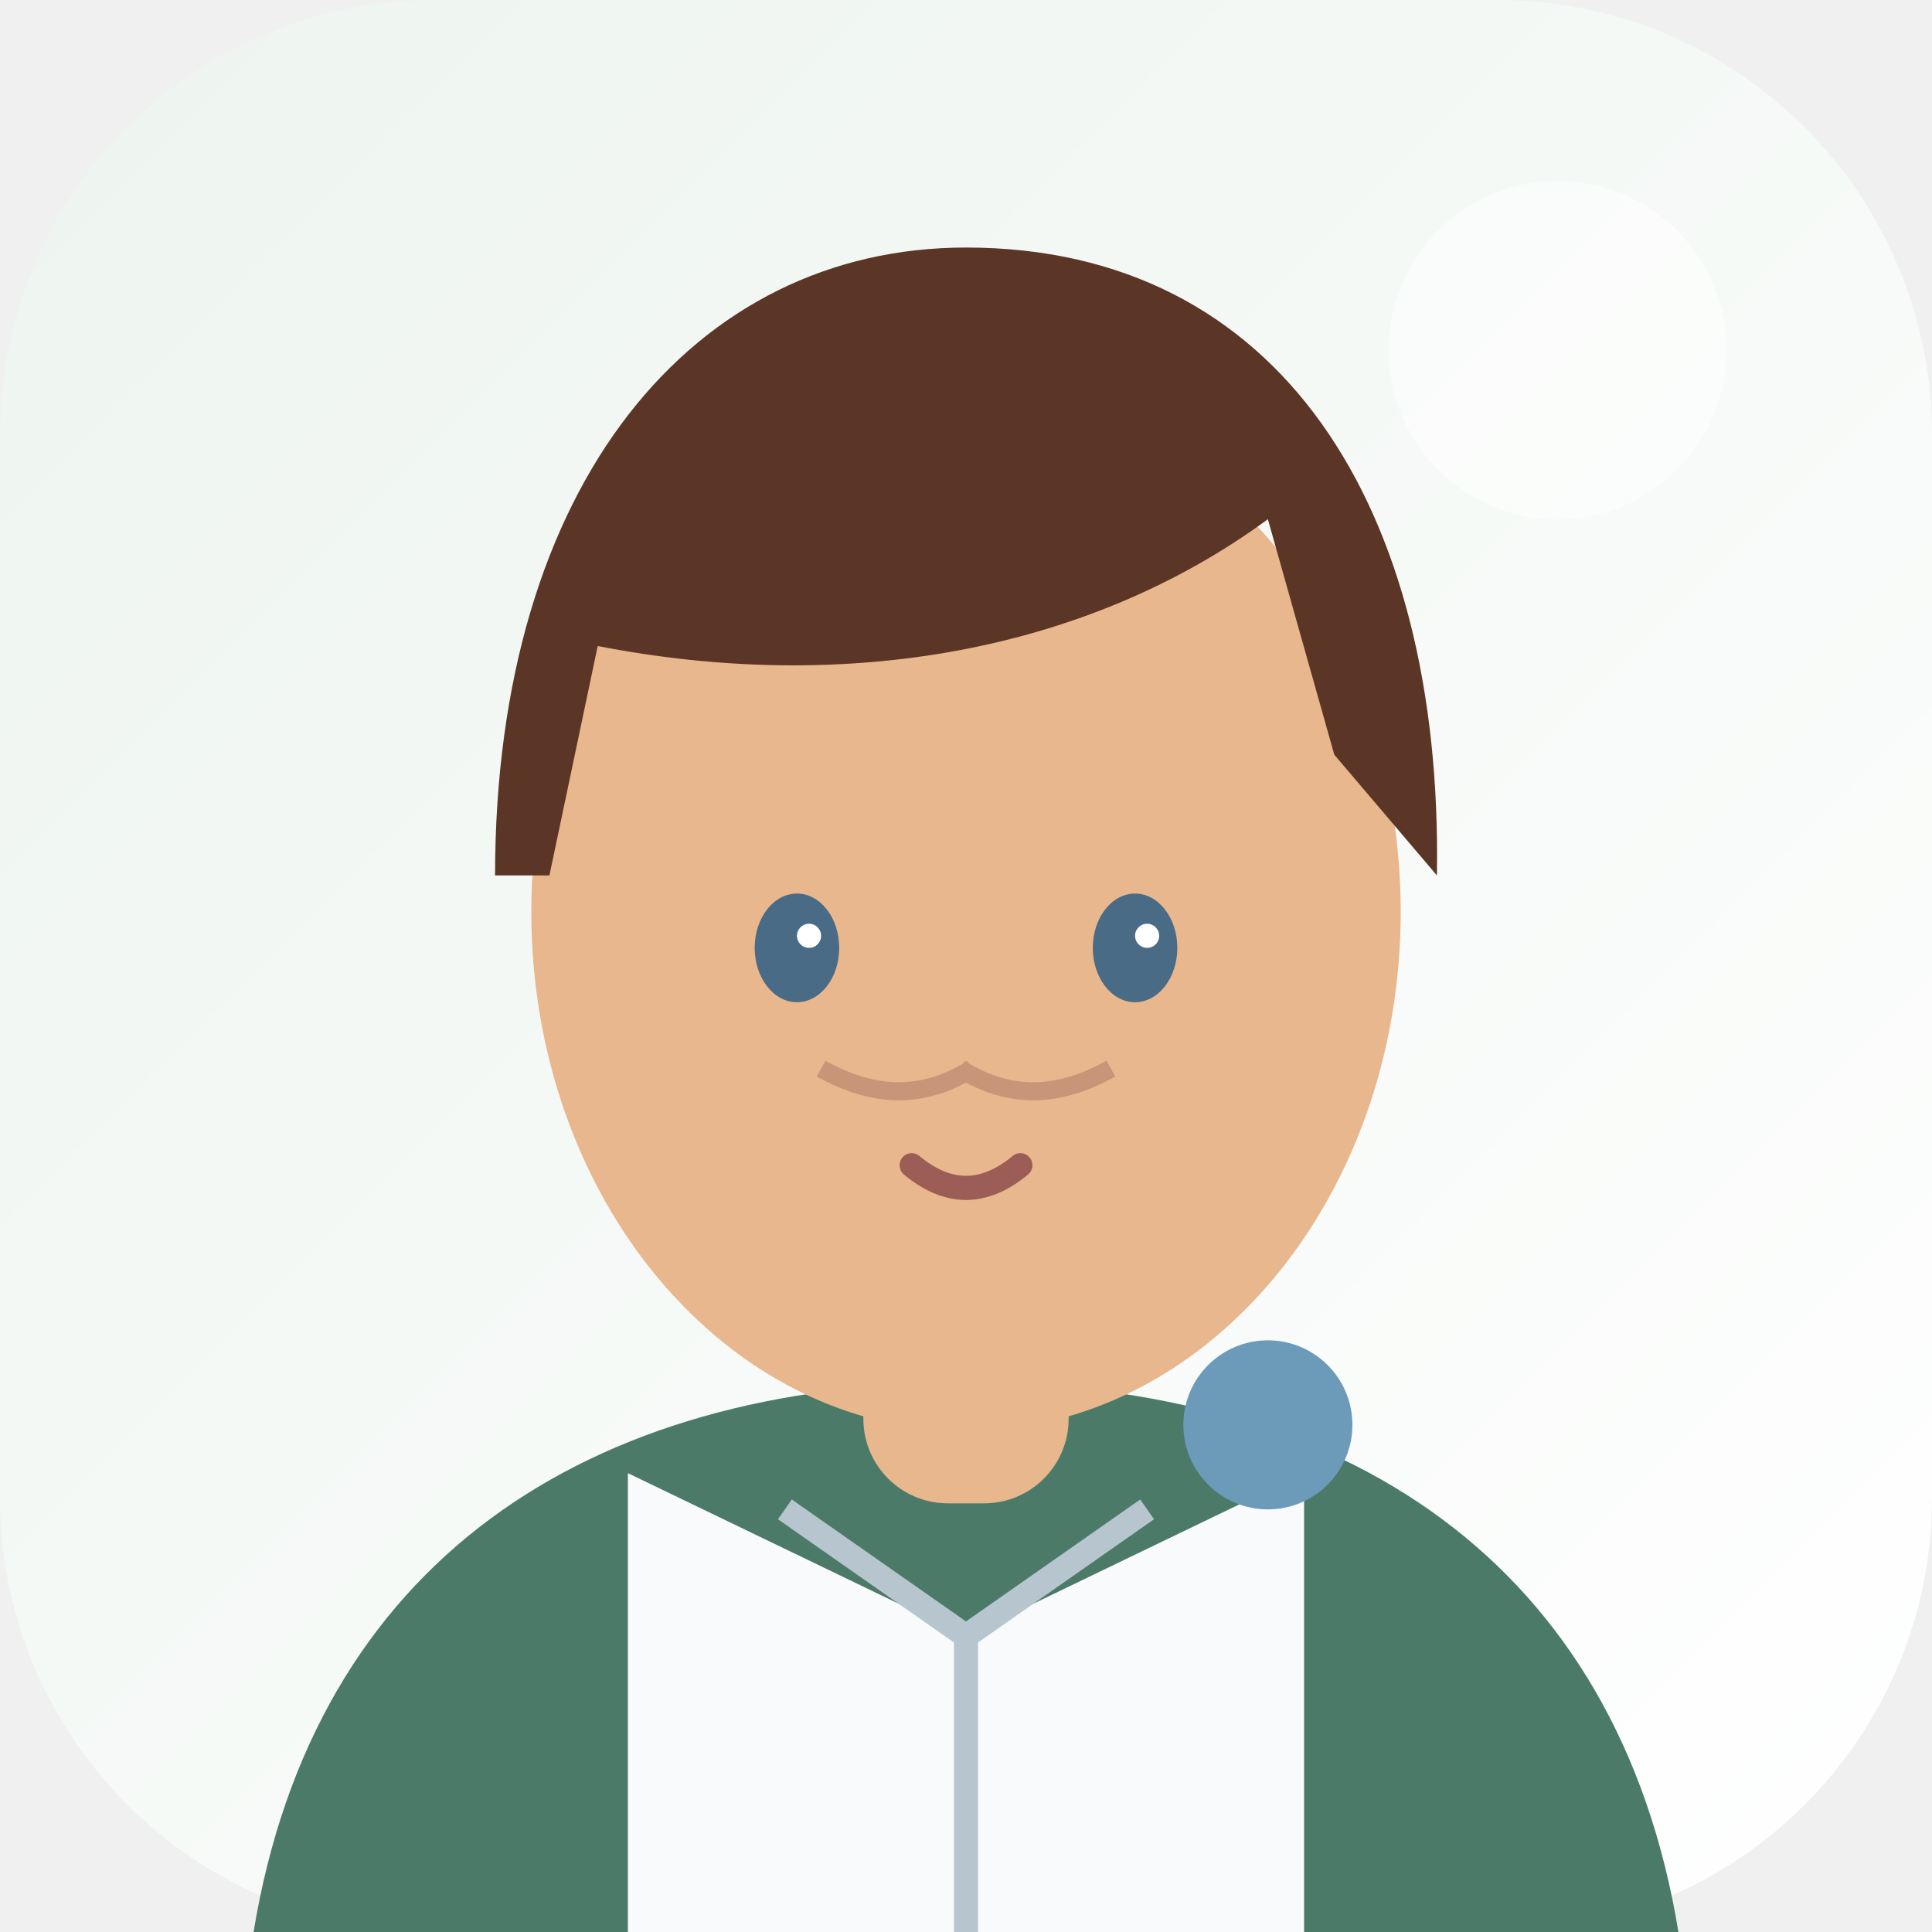
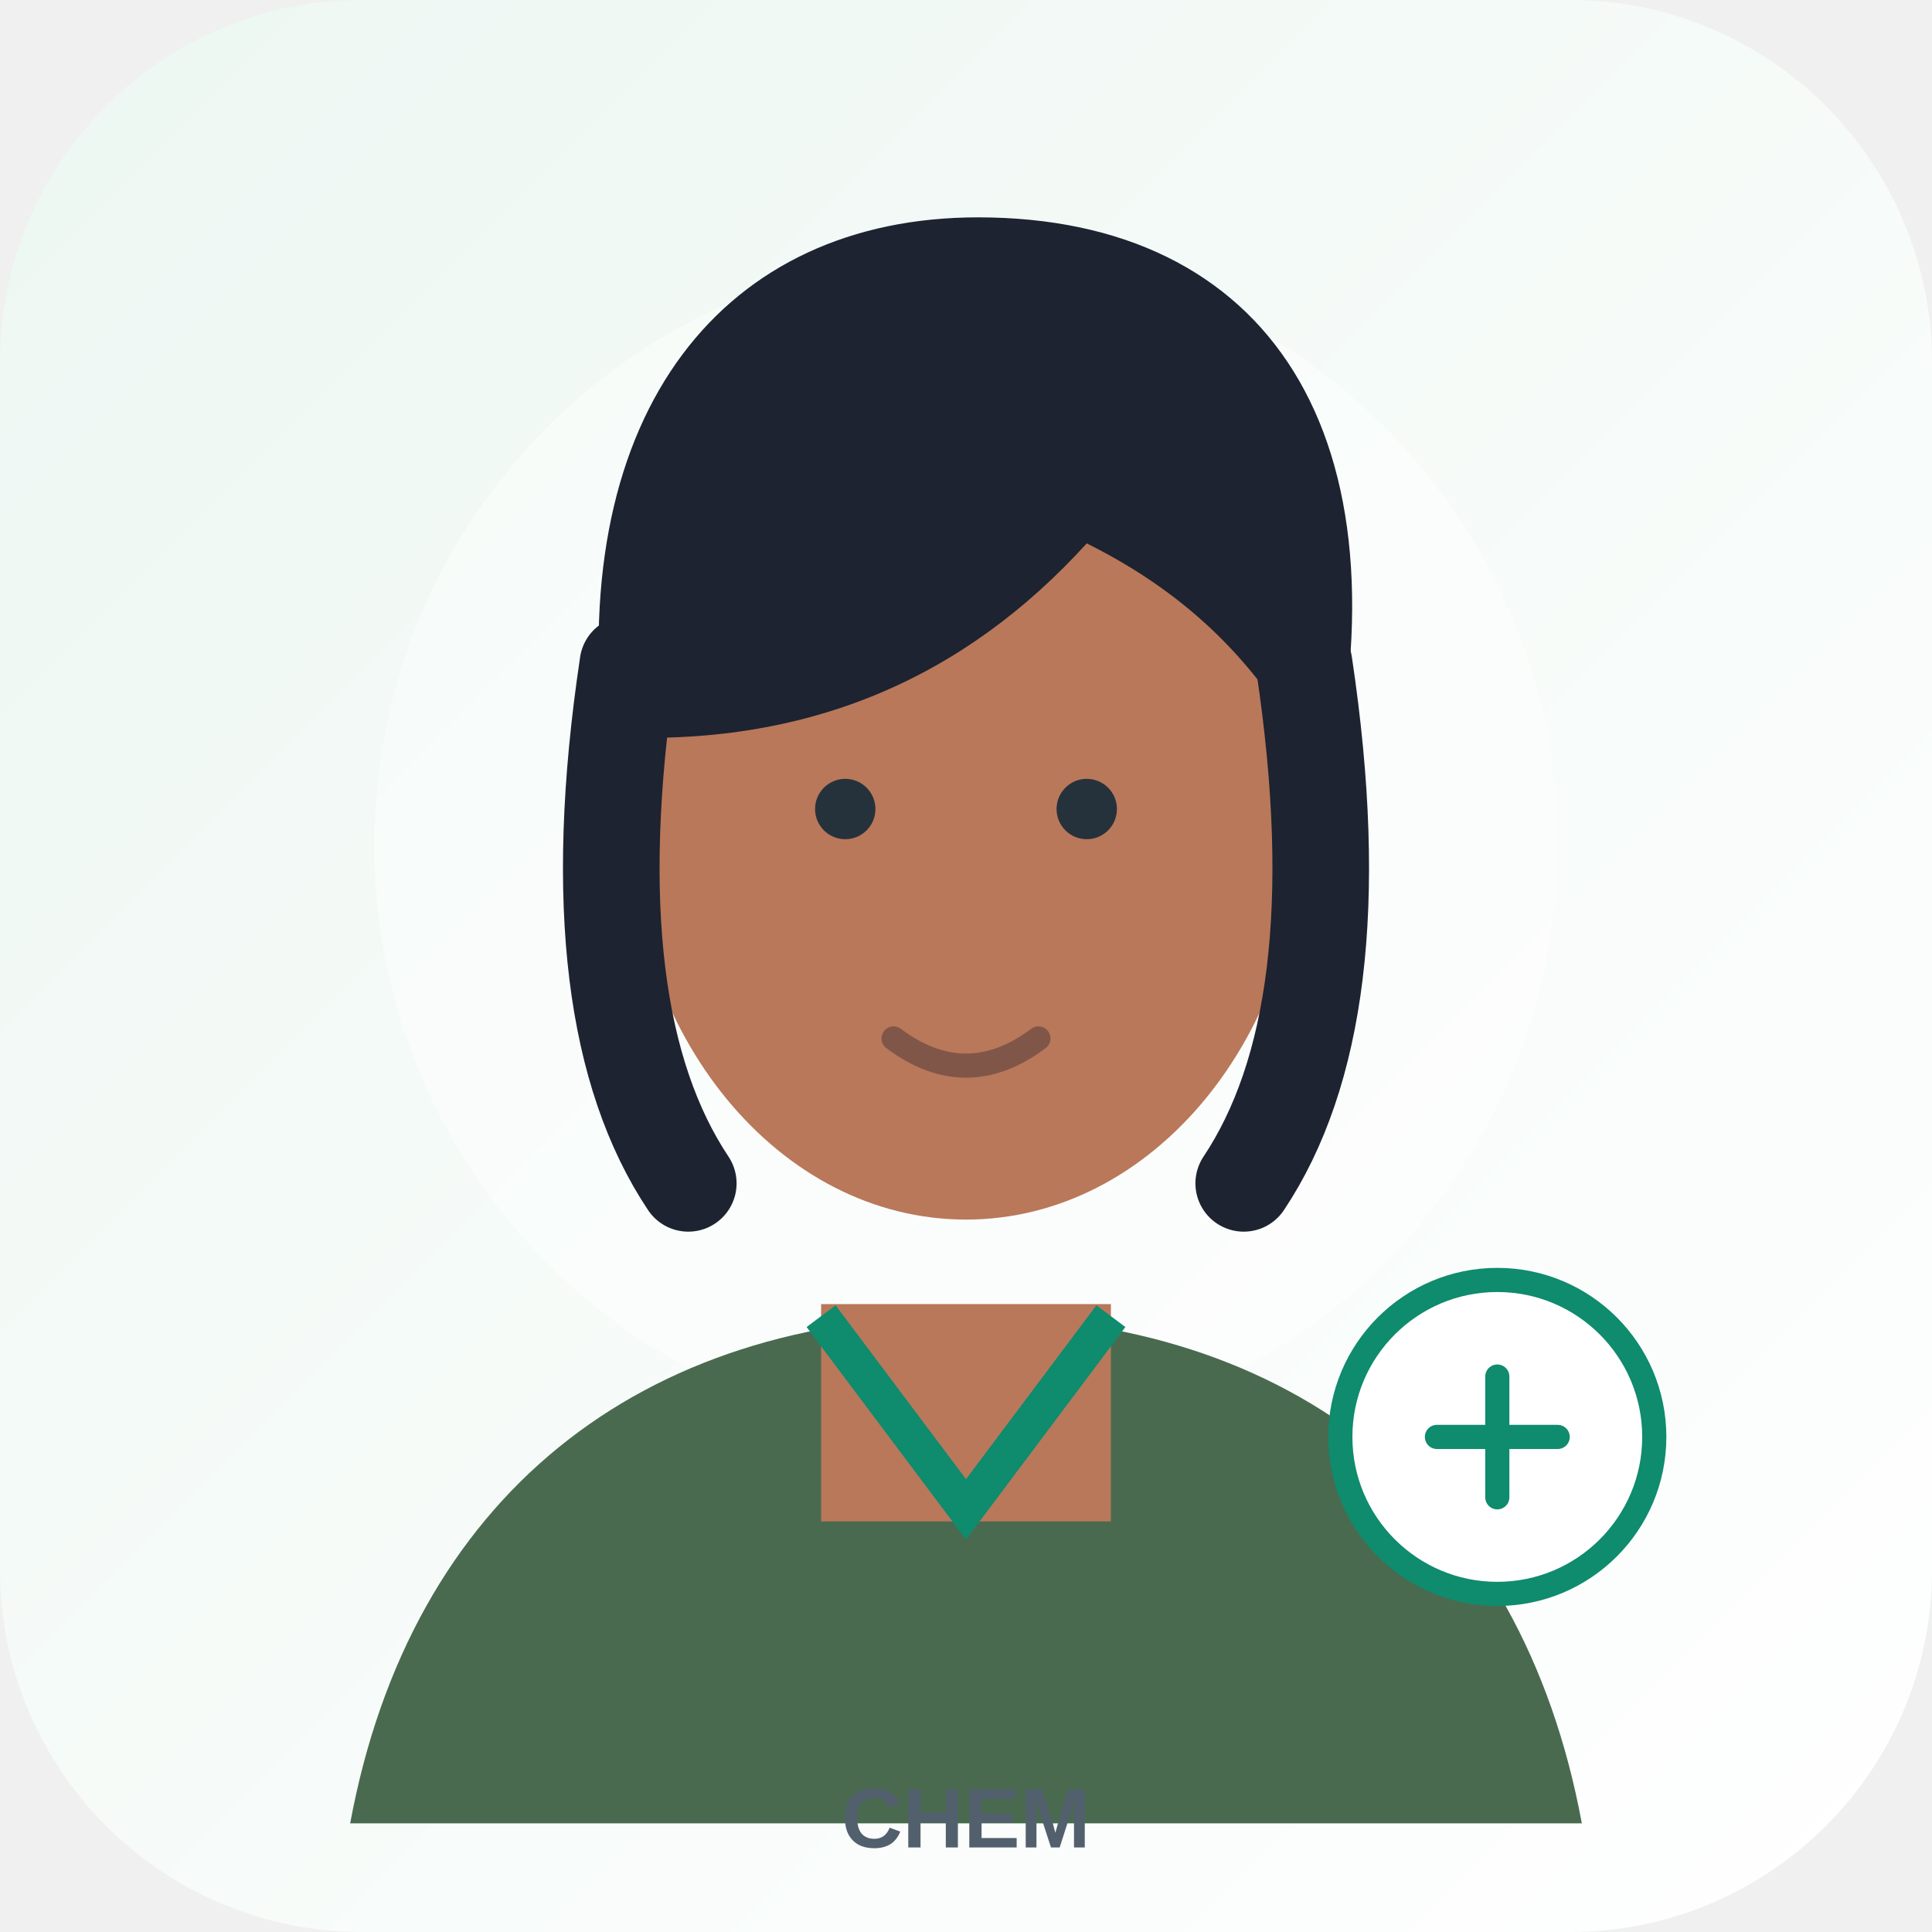
- <svg xmlns="http://www.w3.org/2000/svg" viewBox="0 0 320 320">
+ <svg xmlns="http://www.w3.org/2000/svg" viewBox="0 0 160 160">
  <defs>
-     <linearGradient id="g" x1="0" y1="0" x2="1" y2="1">
-       <stop stop-color="#EDF4EF" />
+     <linearGradient id="bg" x1="0" y1="0" x2="1" y2="1">
+       <stop stop-color="#edf7f2" />
      <stop offset="1" stop-color="#fff" />
    </linearGradient>
  </defs>
-   <rect width="320" height="320" rx="72" fill="url(#g)" />
-   <circle cx="258" cy="58" r="28" fill="#fff" opacity=".55" />
-   <path d="M42 320c10-61 55-91 118-91s108 30 118 91z" fill="#4C7A68" />
-   <rect x="143" y="211" width="34" height="38" rx="14" fill="#E8B78E" />
-   <ellipse cx="160" cy="151" rx="72" ry="86" fill="#E8B78E" />
-   <path d="M82 145c0-65 33-104 78-104 52 0 79 43 78 104l-17-20-11-39c-30 22-70 29-111 21l-8 38z" fill="#5B3526" />
-   <ellipse cx="132" cy="157" rx="7" ry="9" fill="#496B86" />
-   <ellipse cx="188" cy="157" rx="7" ry="9" fill="#496B86" />
-   <circle cx="134" cy="155" r="2" fill="#fff" />
-   <circle cx="190" cy="155" r="2" fill="#fff" />
-   <path d="M151 193c6 5 12 5 18 0" fill="none" stroke="#9B5D55" stroke-width="4" stroke-linecap="round" />
-   <path d="M136 177c9 5 17 5 25 0M184 177c-9 5-17 5-25 0" fill="none" stroke="#A56D5F" stroke-width="3" opacity=".45" />
-   <path d="M104 244l56 27 56-27v76H104z" fill="#F8FAFB" />
-   <path d="M160 271v49M130 250l30 21 30-21" fill="none" stroke="#B7C5CE" stroke-width="4" />
-   <circle cx="210" cy="236" r="14" fill="#6B9BB9" />
+   <rect width="160" height="160" rx="30" fill="url(#bg)" />
+   <circle cx="80" cy="70" r="49" fill="#fff" opacity=".42" />
+   <path d="M29 151c5-27 24-42 51-42s46 15 51 42" fill="#496a4f" />
+   <path d="M68 108h24v18H68z" fill="#b9785a" />
+   <ellipse cx="80" cy="67" rx="28" ry="34" fill="#b9785a" />
+   <path d="M50 61c-3-27 10-43 31-43 24 0 36 18 29 48-5-11-12-17-20-21-10 11-23 17-40 16z" fill="#1d2330" />
+   <path d="M52 55c-3 20-1 34 5 43M108 55c3 20 1 34-5 43" fill="none" stroke="#1d2330" stroke-width="8" stroke-linecap="round" />
+   <circle cx="70" cy="67" r="2.5" fill="#26323b" />
+   <circle cx="90" cy="67" r="2.5" fill="#26323b" />
+   <path d="M74 86c4 3 8 3 12 0" fill="none" stroke="#805649" stroke-width="2" stroke-linecap="round" />
+   <path d="M68 109l12 16 12-16" fill="none" stroke="#0f8b6d" stroke-width="3" />
+   <circle cx="124" cy="119" r="13" fill="#fff" stroke="#0f8b6d" stroke-width="2" />
+   <path d="M119 119h10M124 114v10" stroke="#0f8b6d" stroke-width="2" stroke-linecap="round" />
+   <text x="80" y="153" text-anchor="middle" font-family="Arial,sans-serif" font-size="7" font-weight="700" fill="#52606d">CHEM</text>
</svg>
